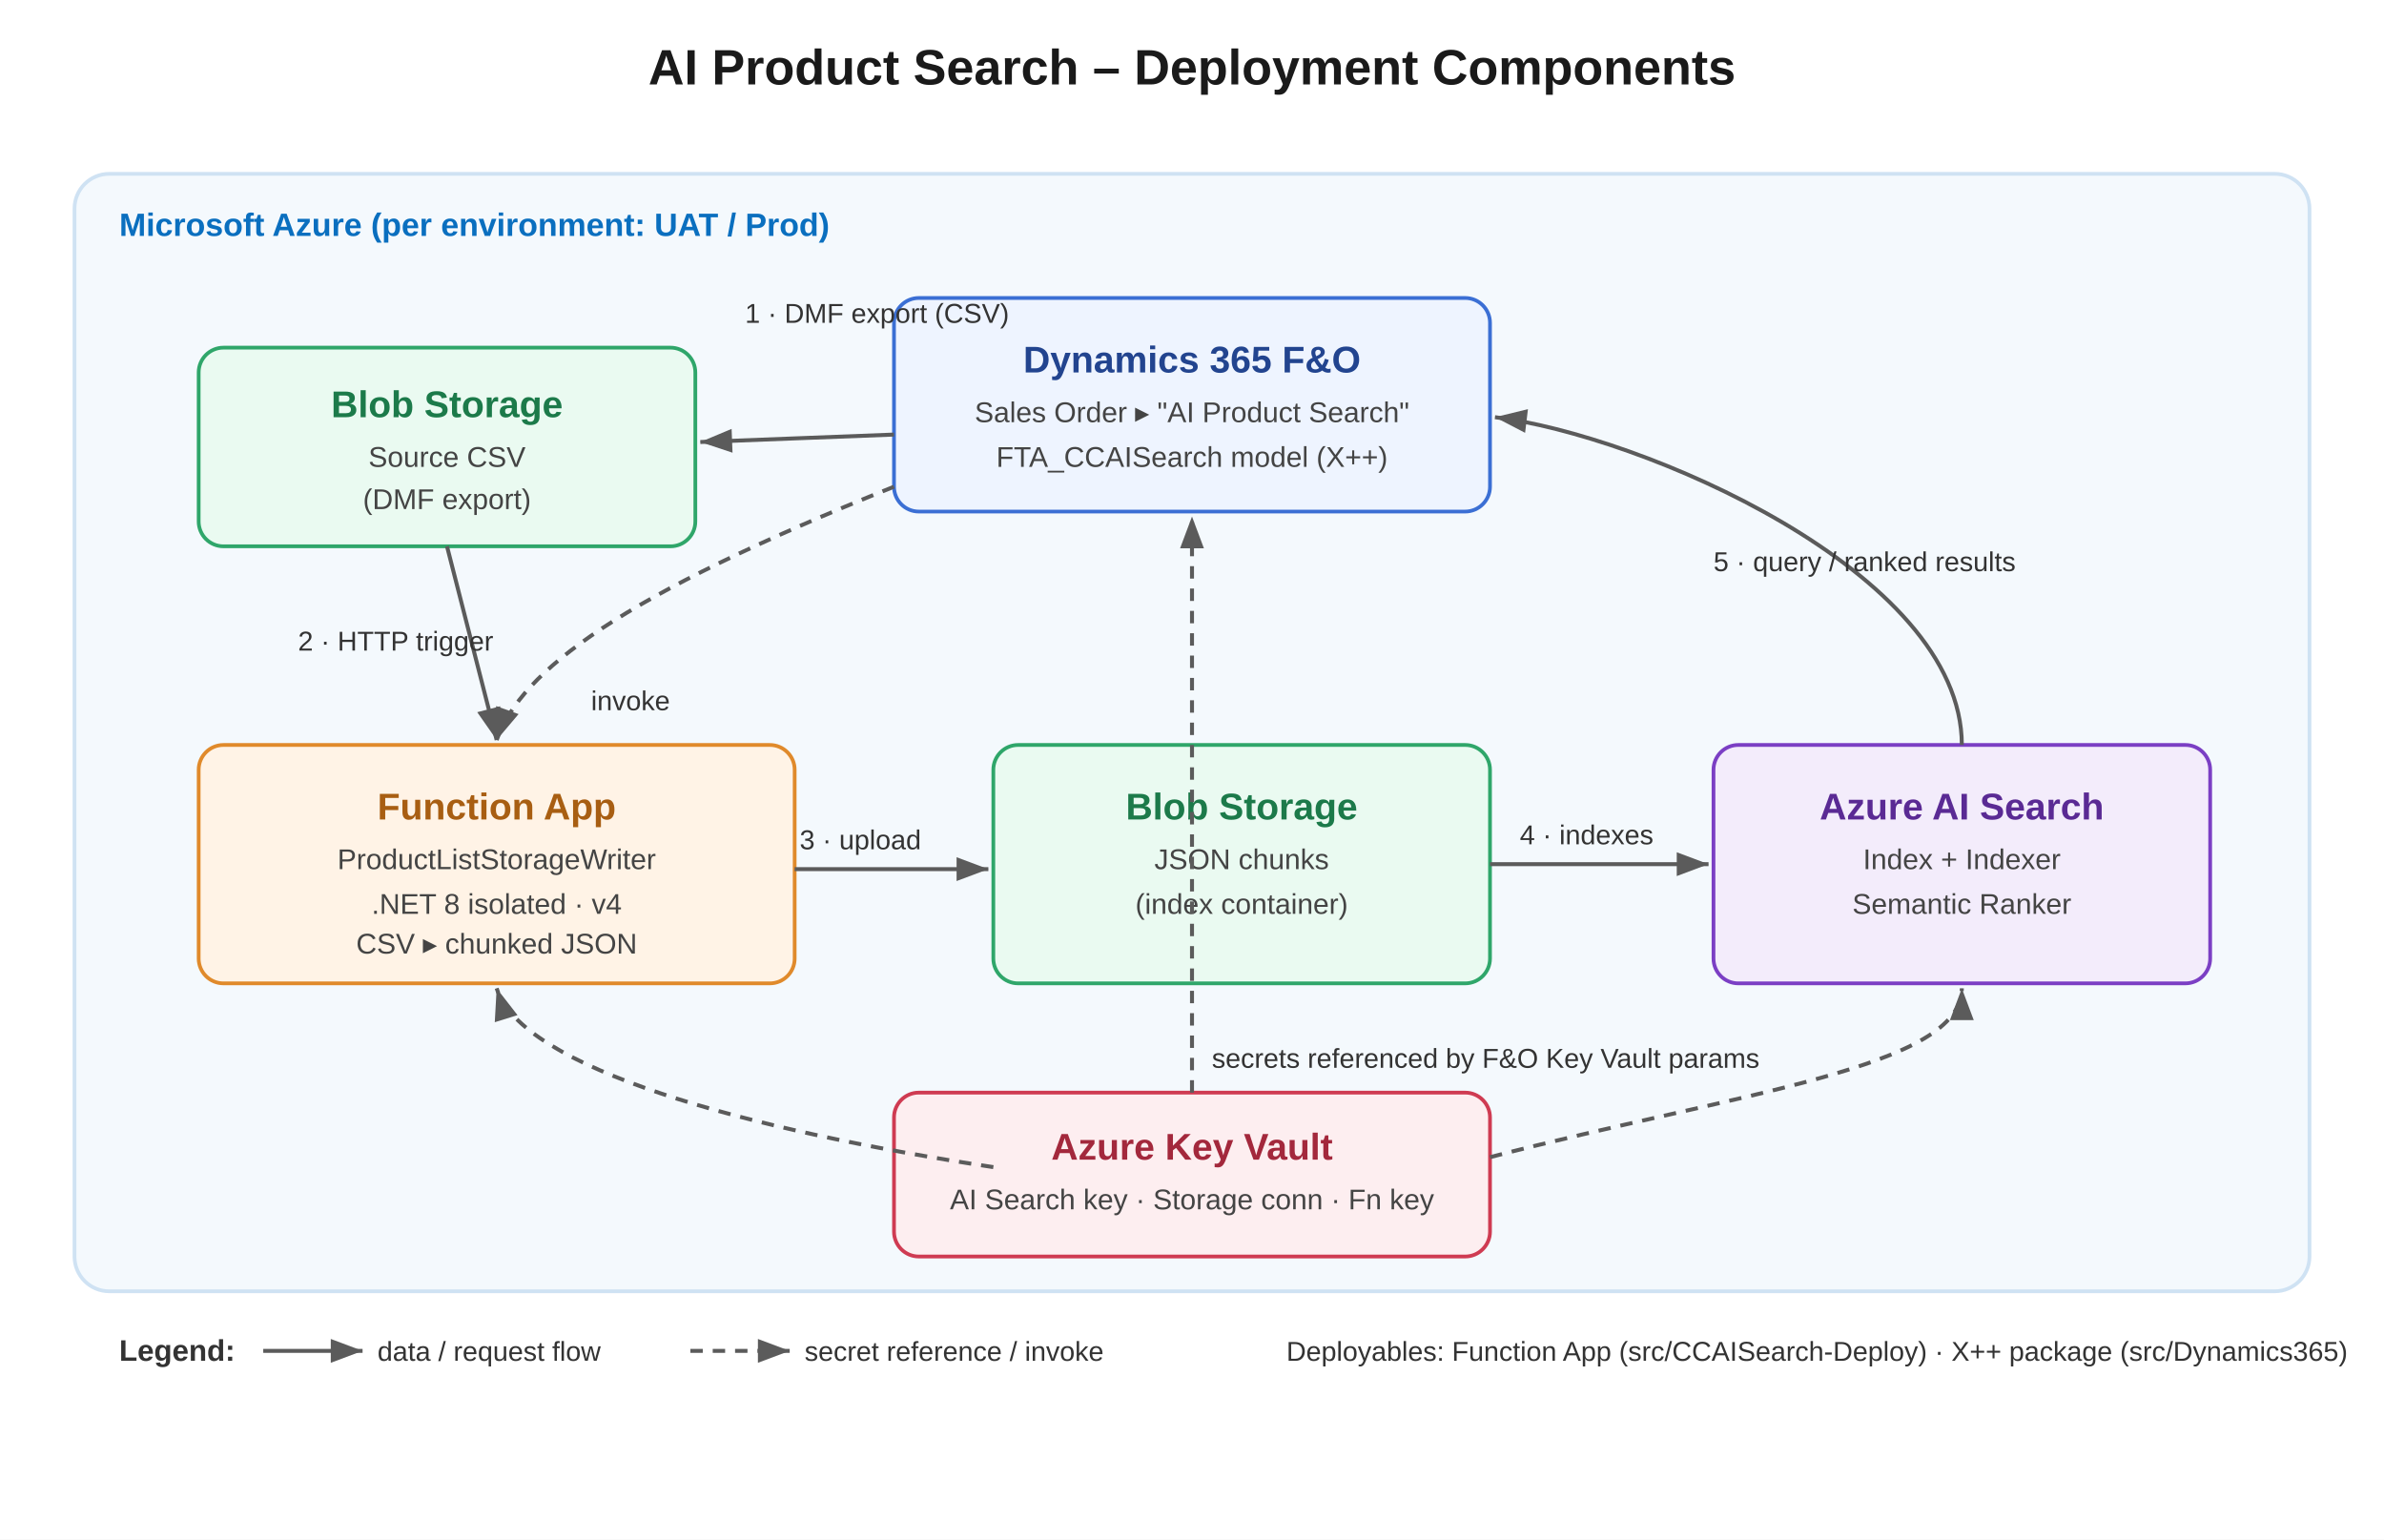
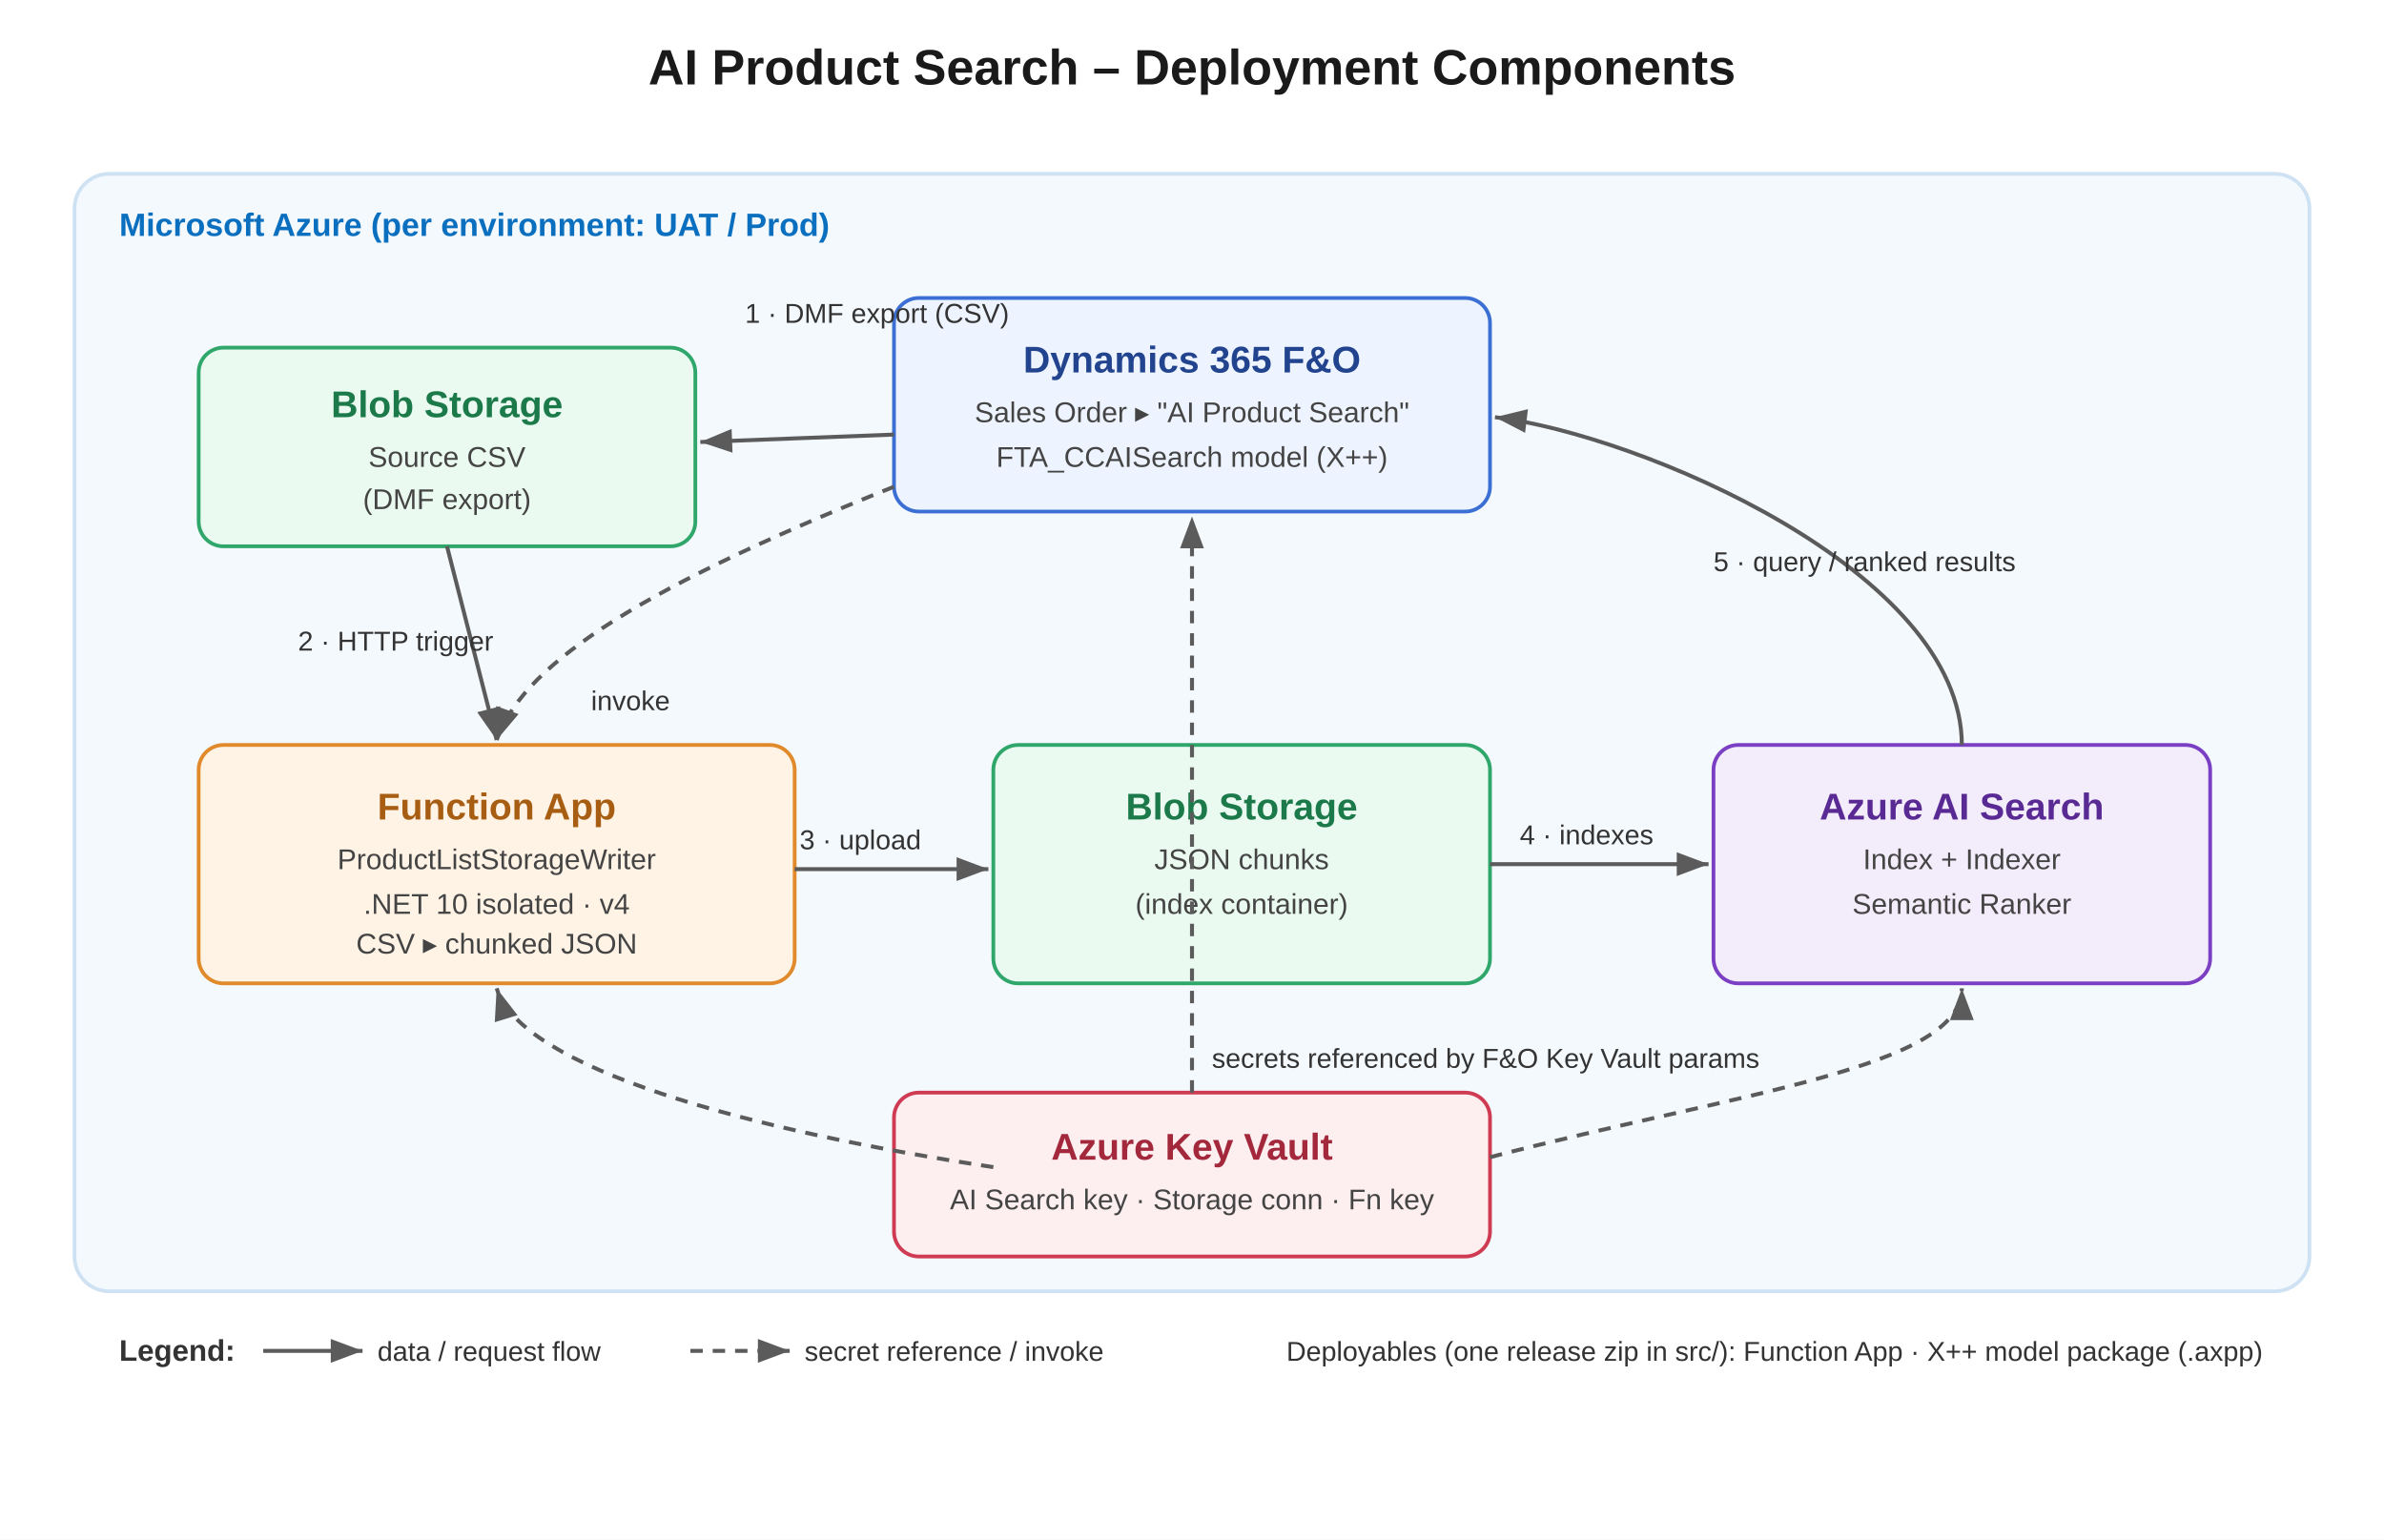
<svg xmlns="http://www.w3.org/2000/svg" width="960" height="620" viewBox="0 0 960 620" font-family="Segoe UI, Arial, sans-serif">
  <defs>
    <marker id="arrow" markerWidth="10" markerHeight="10" refX="8" refY="3" orient="auto" markerUnits="strokeWidth">
      <path d="M0,0 L8,3 L0,6 z" fill="#5b5b5b" />
    </marker>
    <style>
      .box { rx: 10; ry: 10; stroke-width: 1.5; }
      .title { font-size: 15px; font-weight: 700; }
      .sub { font-size: 11.5px; fill: #444; }
      .lbl { font-size: 11px; fill: #333; }
      .flow { stroke: #5b5b5b; stroke-width: 1.6; fill: none; marker-end: url(#arrow); }
      .flow-dash { stroke-dasharray: 5 4; }
      .icon { font-size: 12px; font-weight: 700; }
    </style>
  </defs>
  <rect x="0" y="0" width="960" height="620" fill="#ffffff" />
  <text x="480" y="34" text-anchor="middle" font-size="20" font-weight="700" fill="#1a1a1a">AI Product Search – Deployment Components</text>
  <rect x="30" y="70" width="900" height="450" fill="#f4f9fd" stroke="#cfe2f3" stroke-width="1.5" rx="14" />
  <text x="48" y="95" font-size="13" font-weight="700" fill="#0a6fbf">Microsoft Azure (per environment: UAT / Prod)</text>
  <g>
    <rect x="360" y="120" width="240" height="86" class="box" fill="#eef4ff" stroke="#3b6fd4" />
    <text x="480" y="150" text-anchor="middle" class="title" fill="#22448f">Dynamics 365 F&amp;O</text>
    <text x="480" y="170" text-anchor="middle" class="sub">Sales Order ▸ "AI Product Search"</text>
    <text x="480" y="188" text-anchor="middle" class="sub">FTA_CCAISearch model (X++)</text>
  </g>
  <g>
    <rect x="80" y="300" width="240" height="96" class="box" fill="#fff3e6" stroke="#e08a2b" />
    <text x="200" y="330" text-anchor="middle" class="title" fill="#a85e12">Function App</text>
    <text x="200" y="350" text-anchor="middle" class="sub">ProductListStorageWriter</text>
-     <text x="200" y="368" text-anchor="middle" class="sub">.NET 8 isolated · v4</text>
+     <text x="200" y="368" text-anchor="middle" class="sub">.NET 10 isolated · v4</text>
    <text x="200" y="384" text-anchor="middle" class="sub">CSV ▸ chunked JSON</text>
  </g>
  <g>
    <rect x="80" y="140" width="200" height="80" class="box" fill="#eafaf1" stroke="#2fa66a" />
    <text x="180" y="168" text-anchor="middle" class="title" fill="#1c7a4a">Blob Storage</text>
    <text x="180" y="188" text-anchor="middle" class="sub">Source CSV</text>
    <text x="180" y="205" text-anchor="middle" class="sub">(DMF export)</text>
  </g>
  <g>
    <rect x="400" y="300" width="200" height="96" class="box" fill="#eafaf1" stroke="#2fa66a" />
    <text x="500" y="330" text-anchor="middle" class="title" fill="#1c7a4a">Blob Storage</text>
    <text x="500" y="350" text-anchor="middle" class="sub">JSON chunks</text>
    <text x="500" y="368" text-anchor="middle" class="sub">(index container)</text>
  </g>
  <g>
    <rect x="690" y="300" width="200" height="96" class="box" fill="#f3ecfb" stroke="#7b3fc4" />
    <text x="790" y="330" text-anchor="middle" class="title" fill="#5a2a94">Azure AI Search</text>
    <text x="790" y="350" text-anchor="middle" class="sub">Index + Indexer</text>
    <text x="790" y="368" text-anchor="middle" class="sub">Semantic Ranker</text>
  </g>
  <g>
    <rect x="360" y="440" width="240" height="66" class="box" fill="#fdeef0" stroke="#cf3b52" />
    <text x="480" y="467" text-anchor="middle" class="title" fill="#a3283c">Azure Key Vault</text>
    <text x="480" y="487" text-anchor="middle" class="sub">AI Search key · Storage conn · Fn key</text>
  </g>
  <path class="flow" d="M360,175 L282,178" />
  <text x="300" y="130" class="lbl">1 · DMF export (CSV)</text>
  <path class="flow" d="M180,220 L200,298" />
  <text x="120" y="262" class="lbl">2 · HTTP trigger</text>
  <path class="flow" d="M320,350 L398,350" />
  <text x="322" y="342" class="lbl">3 · upload</text>
  <path class="flow" d="M600,348 L688,348" />
  <text x="612" y="340" class="lbl">4 · indexes</text>
  <path class="flow" d="M790,300 C790,230 660,175 602,168" />
  <text x="690" y="230" class="lbl">5 · query / ranked results</text>
  <path class="flow flow-dash" d="M360,196 C250,240 210,270 200,298" />
  <text x="238" y="286" class="lbl">invoke</text>
  <path class="flow flow-dash" d="M480,440 L480,208" />
  <text x="488" y="430" class="lbl">secrets referenced by F&amp;O Key Vault params</text>
  <path class="flow flow-dash" d="M400,470 C300,455 210,430 200,398" />
  <path class="flow flow-dash" d="M600,466 C700,440 790,430 790,398" />
  <g transform="translate(48,548)">
    <text x="0" y="0" font-size="12" font-weight="700" fill="#333">Legend:</text>
    <line x1="58" y1="-4" x2="98" y2="-4" class="flow" />
    <text x="104" y="0" class="lbl">data / request flow</text>
    <line x1="230" y1="-4" x2="270" y2="-4" class="flow flow-dash" />
    <text x="276" y="0" class="lbl">secret reference / invoke</text>
-     <text x="470" y="0" class="lbl">Deployables: Function App (src/CCAISearch-Deploy) · X++ package (src/Dynamics365)</text>
+     <text x="470" y="0" class="lbl">Deployables (one release zip in src/): Function App · X++ model package (.axpp)</text>
  </g>
</svg>
